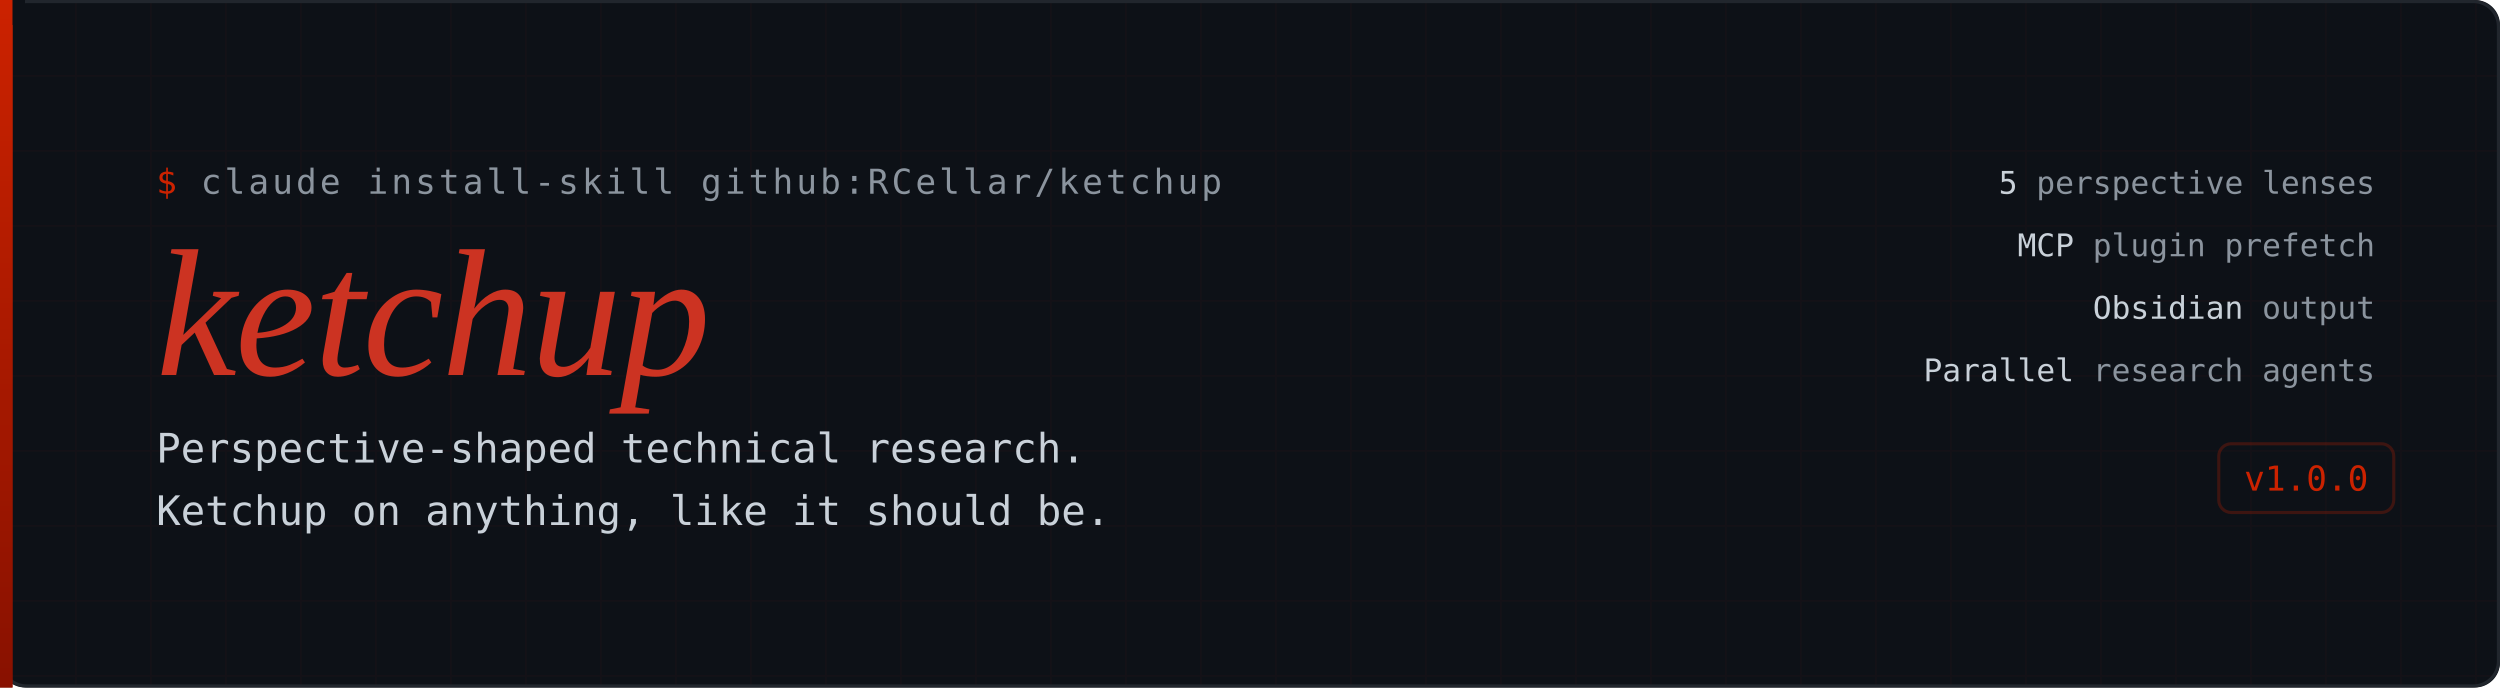
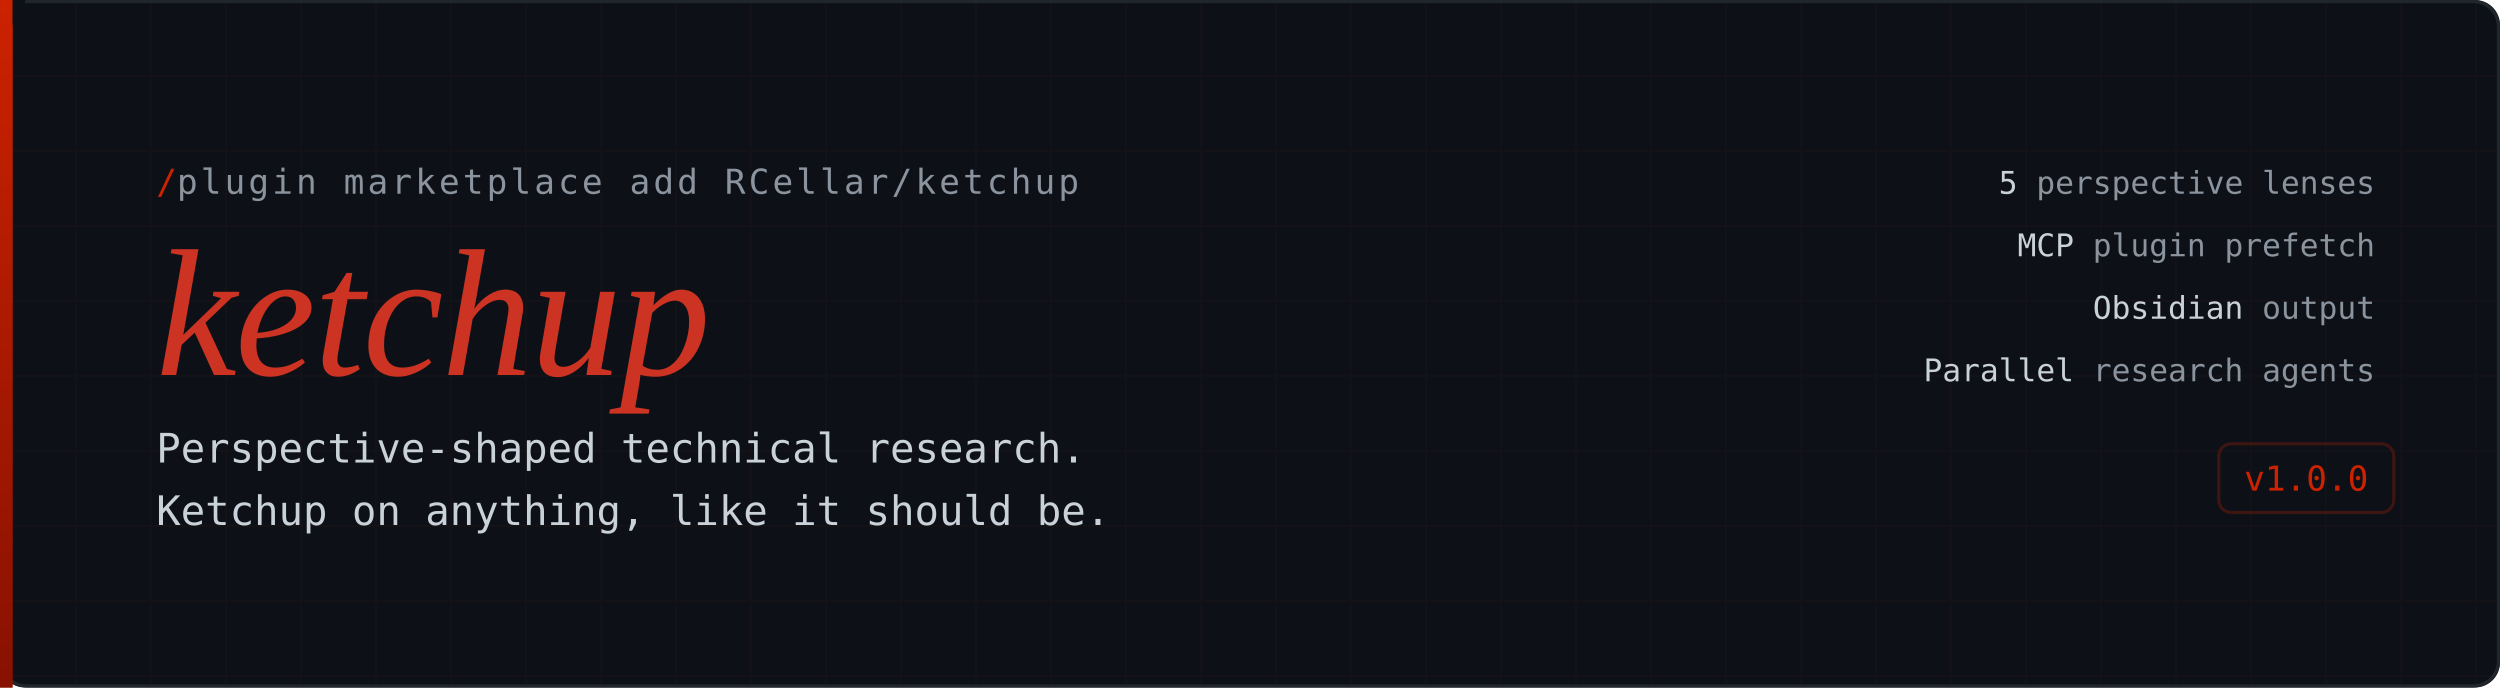
<svg xmlns="http://www.w3.org/2000/svg" viewBox="0 0 800 220">
  <defs>
    <linearGradient id="accent" x1="0" y1="0" x2="0" y2="1">
      <stop offset="0%" stop-color="#cc2200" />
      <stop offset="100%" stop-color="#881100" />
    </linearGradient>
    <pattern id="grid" width="24" height="24" patternUnits="userSpaceOnUse">
      <path d="M 24 0 L 0 0 0 24" fill="none" stroke="rgba(200,30,30,0.04)" stroke-width="1" />
    </pattern>
  </defs>
  <rect width="800" height="220" rx="8" fill="#0d1117" />
  <rect width="800" height="220" rx="8" fill="url(#grid)" />
  <rect x="0.5" y="0.5" width="799" height="219" rx="8" fill="none" stroke="#21262d" stroke-width="1" />
  <rect x="0" y="0" width="4" height="220" fill="url(#accent)" rx="0" />
  <rect x="0" y="0" width="8" height="8" fill="#0d1117" />
  <rect x="0" y="0" width="4" height="220" fill="url(#accent)" />
  <text x="50" y="62" font-family="'JetBrains Mono', 'SF Mono', 'Fira Code', monospace" font-size="11" font-weight="300" fill="#8b949e" letter-spacing="1">
-     <tspan fill="#cc2200">$</tspan> claude install-skill github:RCellar/ketchup
+     <tspan fill="#cc2200">/</tspan>plugin marketplace add RCellar/ketchup
  </text>
  <text x="50" y="120" font-family="'Instrument Serif', 'Georgia', 'Times New Roman', serif" font-size="58" font-weight="400" fill="#f0f6fc" letter-spacing="-0.5">
    <tspan font-style="italic" fill="#cc3322">ketchup</tspan>
  </text>
  <text x="50" y="148" font-family="'JetBrains Mono', 'SF Mono', 'Fira Code', monospace" font-size="13" font-weight="300" fill="#c9d1d9">
    Perspective-shaped technical research.
  </text>
  <text x="50" y="168" font-family="'JetBrains Mono', 'SF Mono', 'Fira Code', monospace" font-size="13" font-weight="300" fill="#c9d1d9">
    Ketchup on anything, like it should be.
  </text>
  <text x="760" y="62" font-family="'JetBrains Mono', 'SF Mono', monospace" font-size="10" fill="#8b949e" text-anchor="end">
    <tspan font-weight="500" fill="#c9d1d9">5</tspan> perspective lenses
  </text>
  <text x="760" y="82" font-family="'JetBrains Mono', 'SF Mono', monospace" font-size="10" fill="#8b949e" text-anchor="end">
    <tspan font-weight="500" fill="#c9d1d9">MCP</tspan> plugin prefetch
  </text>
  <text x="760" y="102" font-family="'JetBrains Mono', 'SF Mono', monospace" font-size="10" fill="#8b949e" text-anchor="end">
    <tspan font-weight="500" fill="#c9d1d9">Obsidian</tspan> output
  </text>
  <text x="760" y="122" font-family="'JetBrains Mono', 'SF Mono', monospace" font-size="10" fill="#8b949e" text-anchor="end">
    <tspan font-weight="500" fill="#c9d1d9">Parallel</tspan> research agents
  </text>
  <rect x="710" y="142" width="56" height="22" rx="4" fill="none" stroke="#cc220040" stroke-width="1" />
  <text x="738" y="157" font-family="'JetBrains Mono', 'SF Mono', monospace" font-size="11" fill="#cc2200" text-anchor="middle">v1.0.0</text>
</svg>
